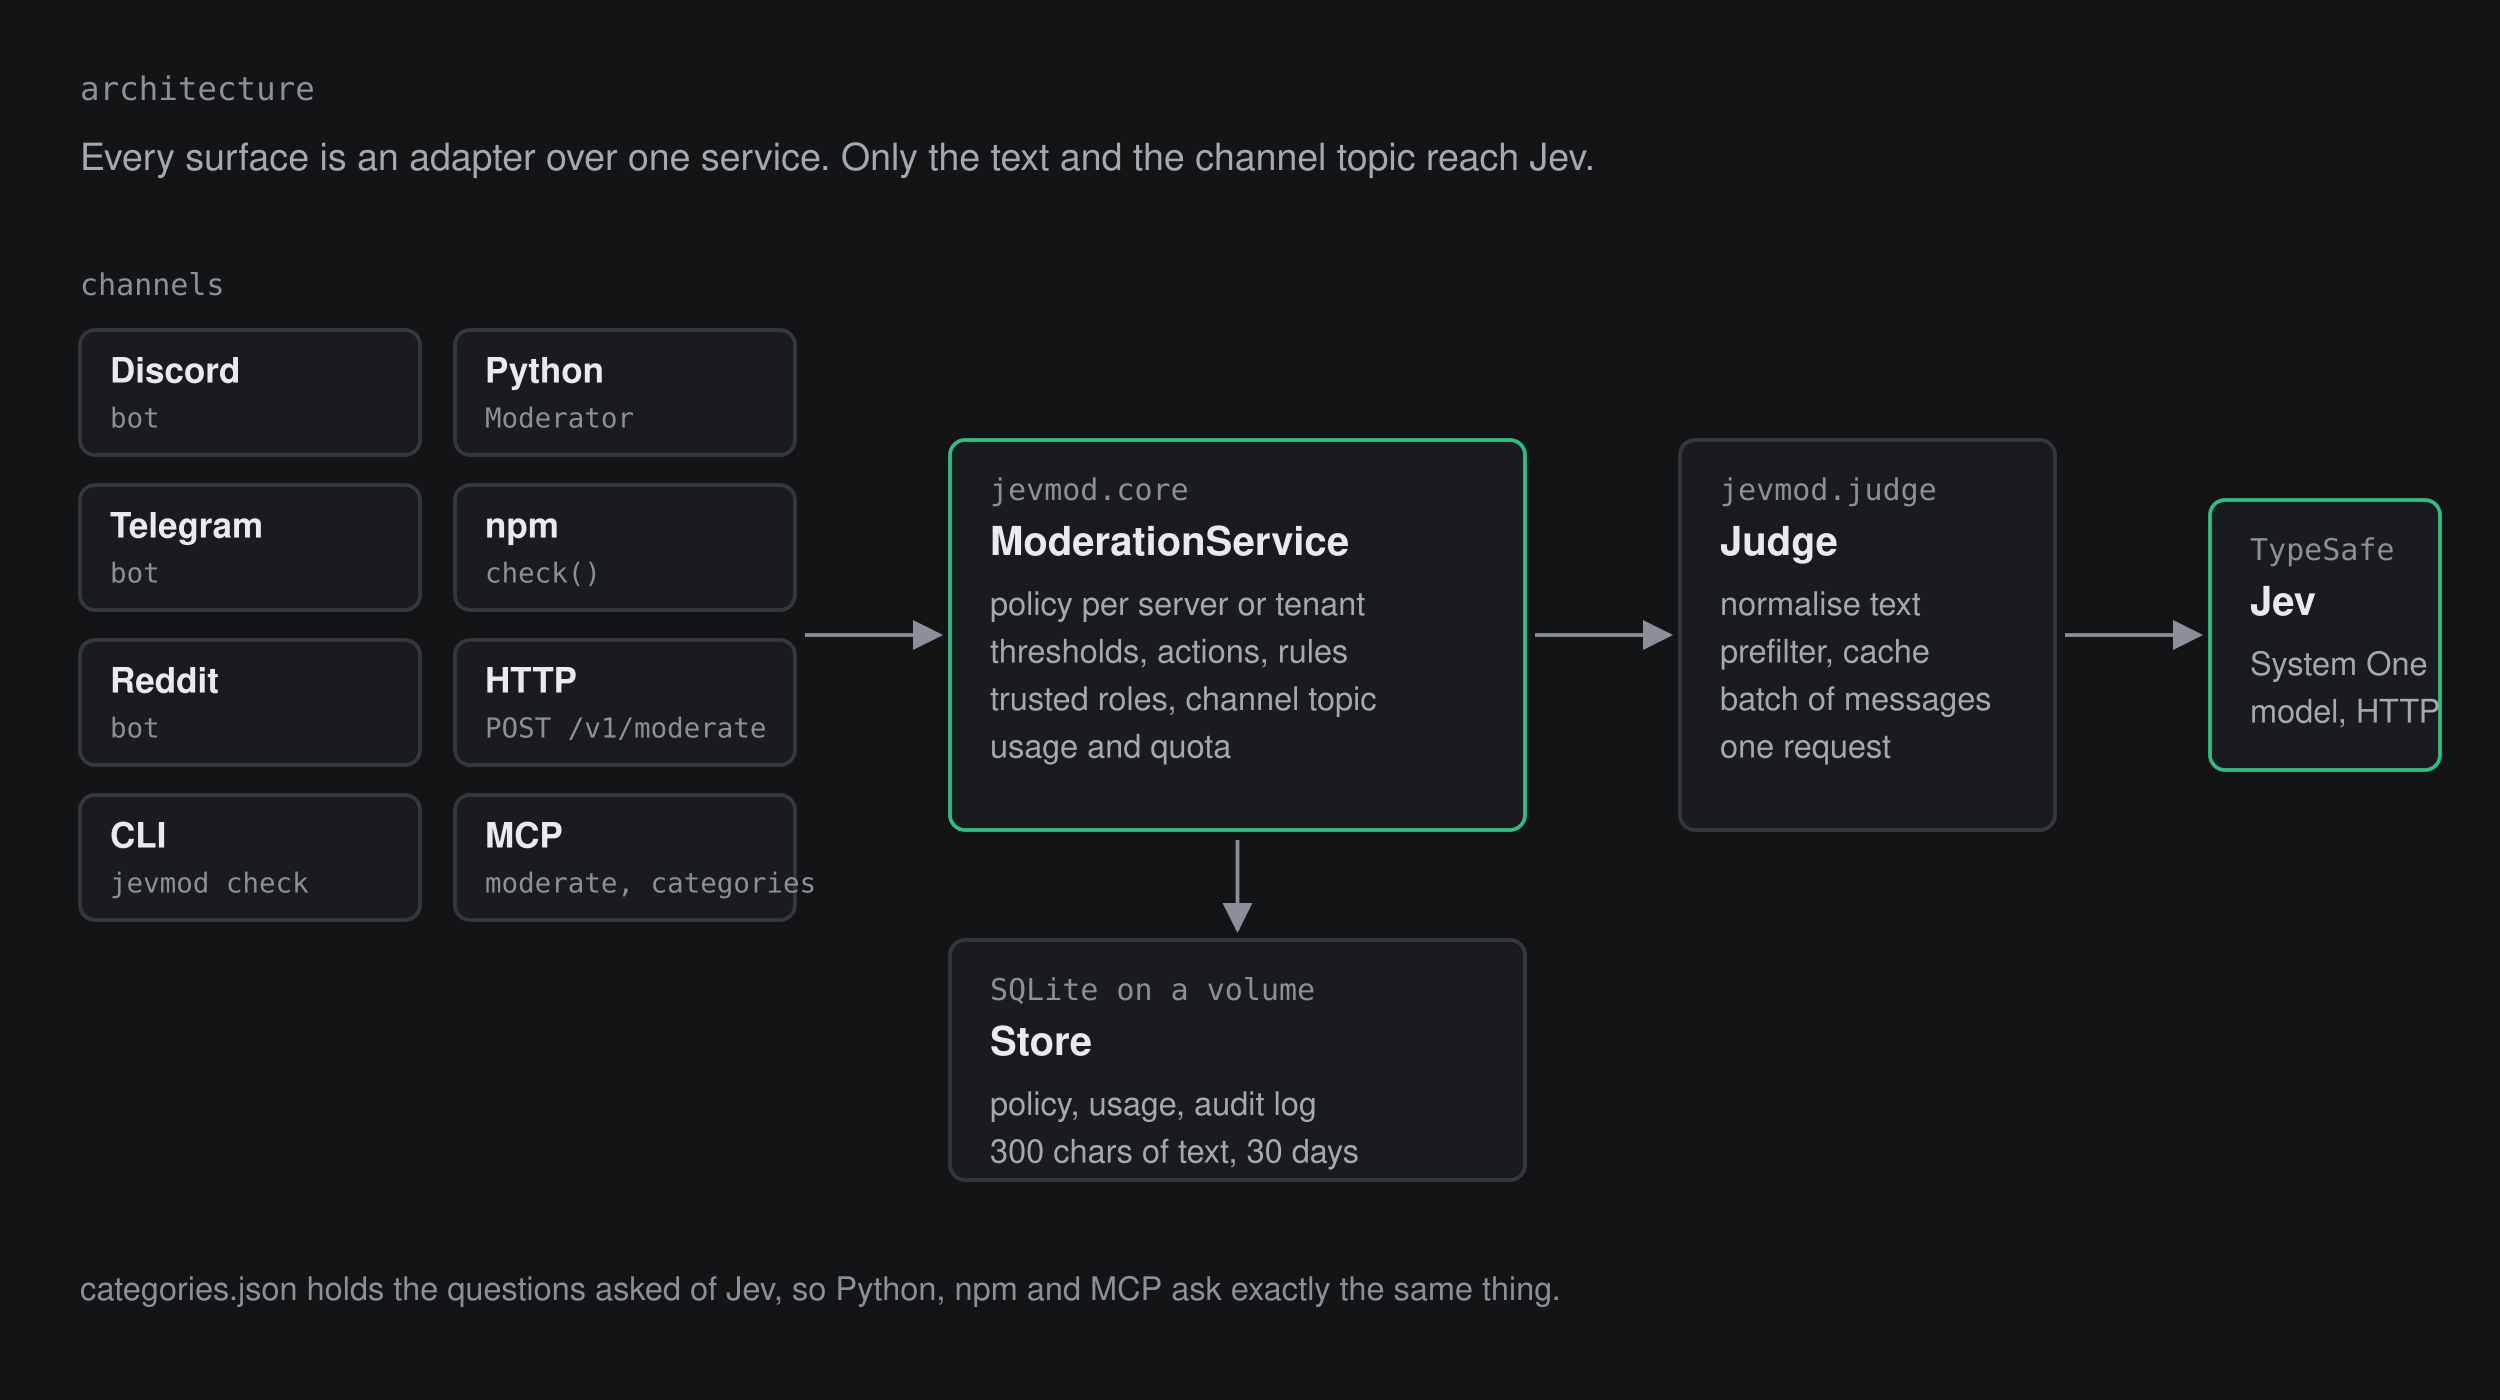
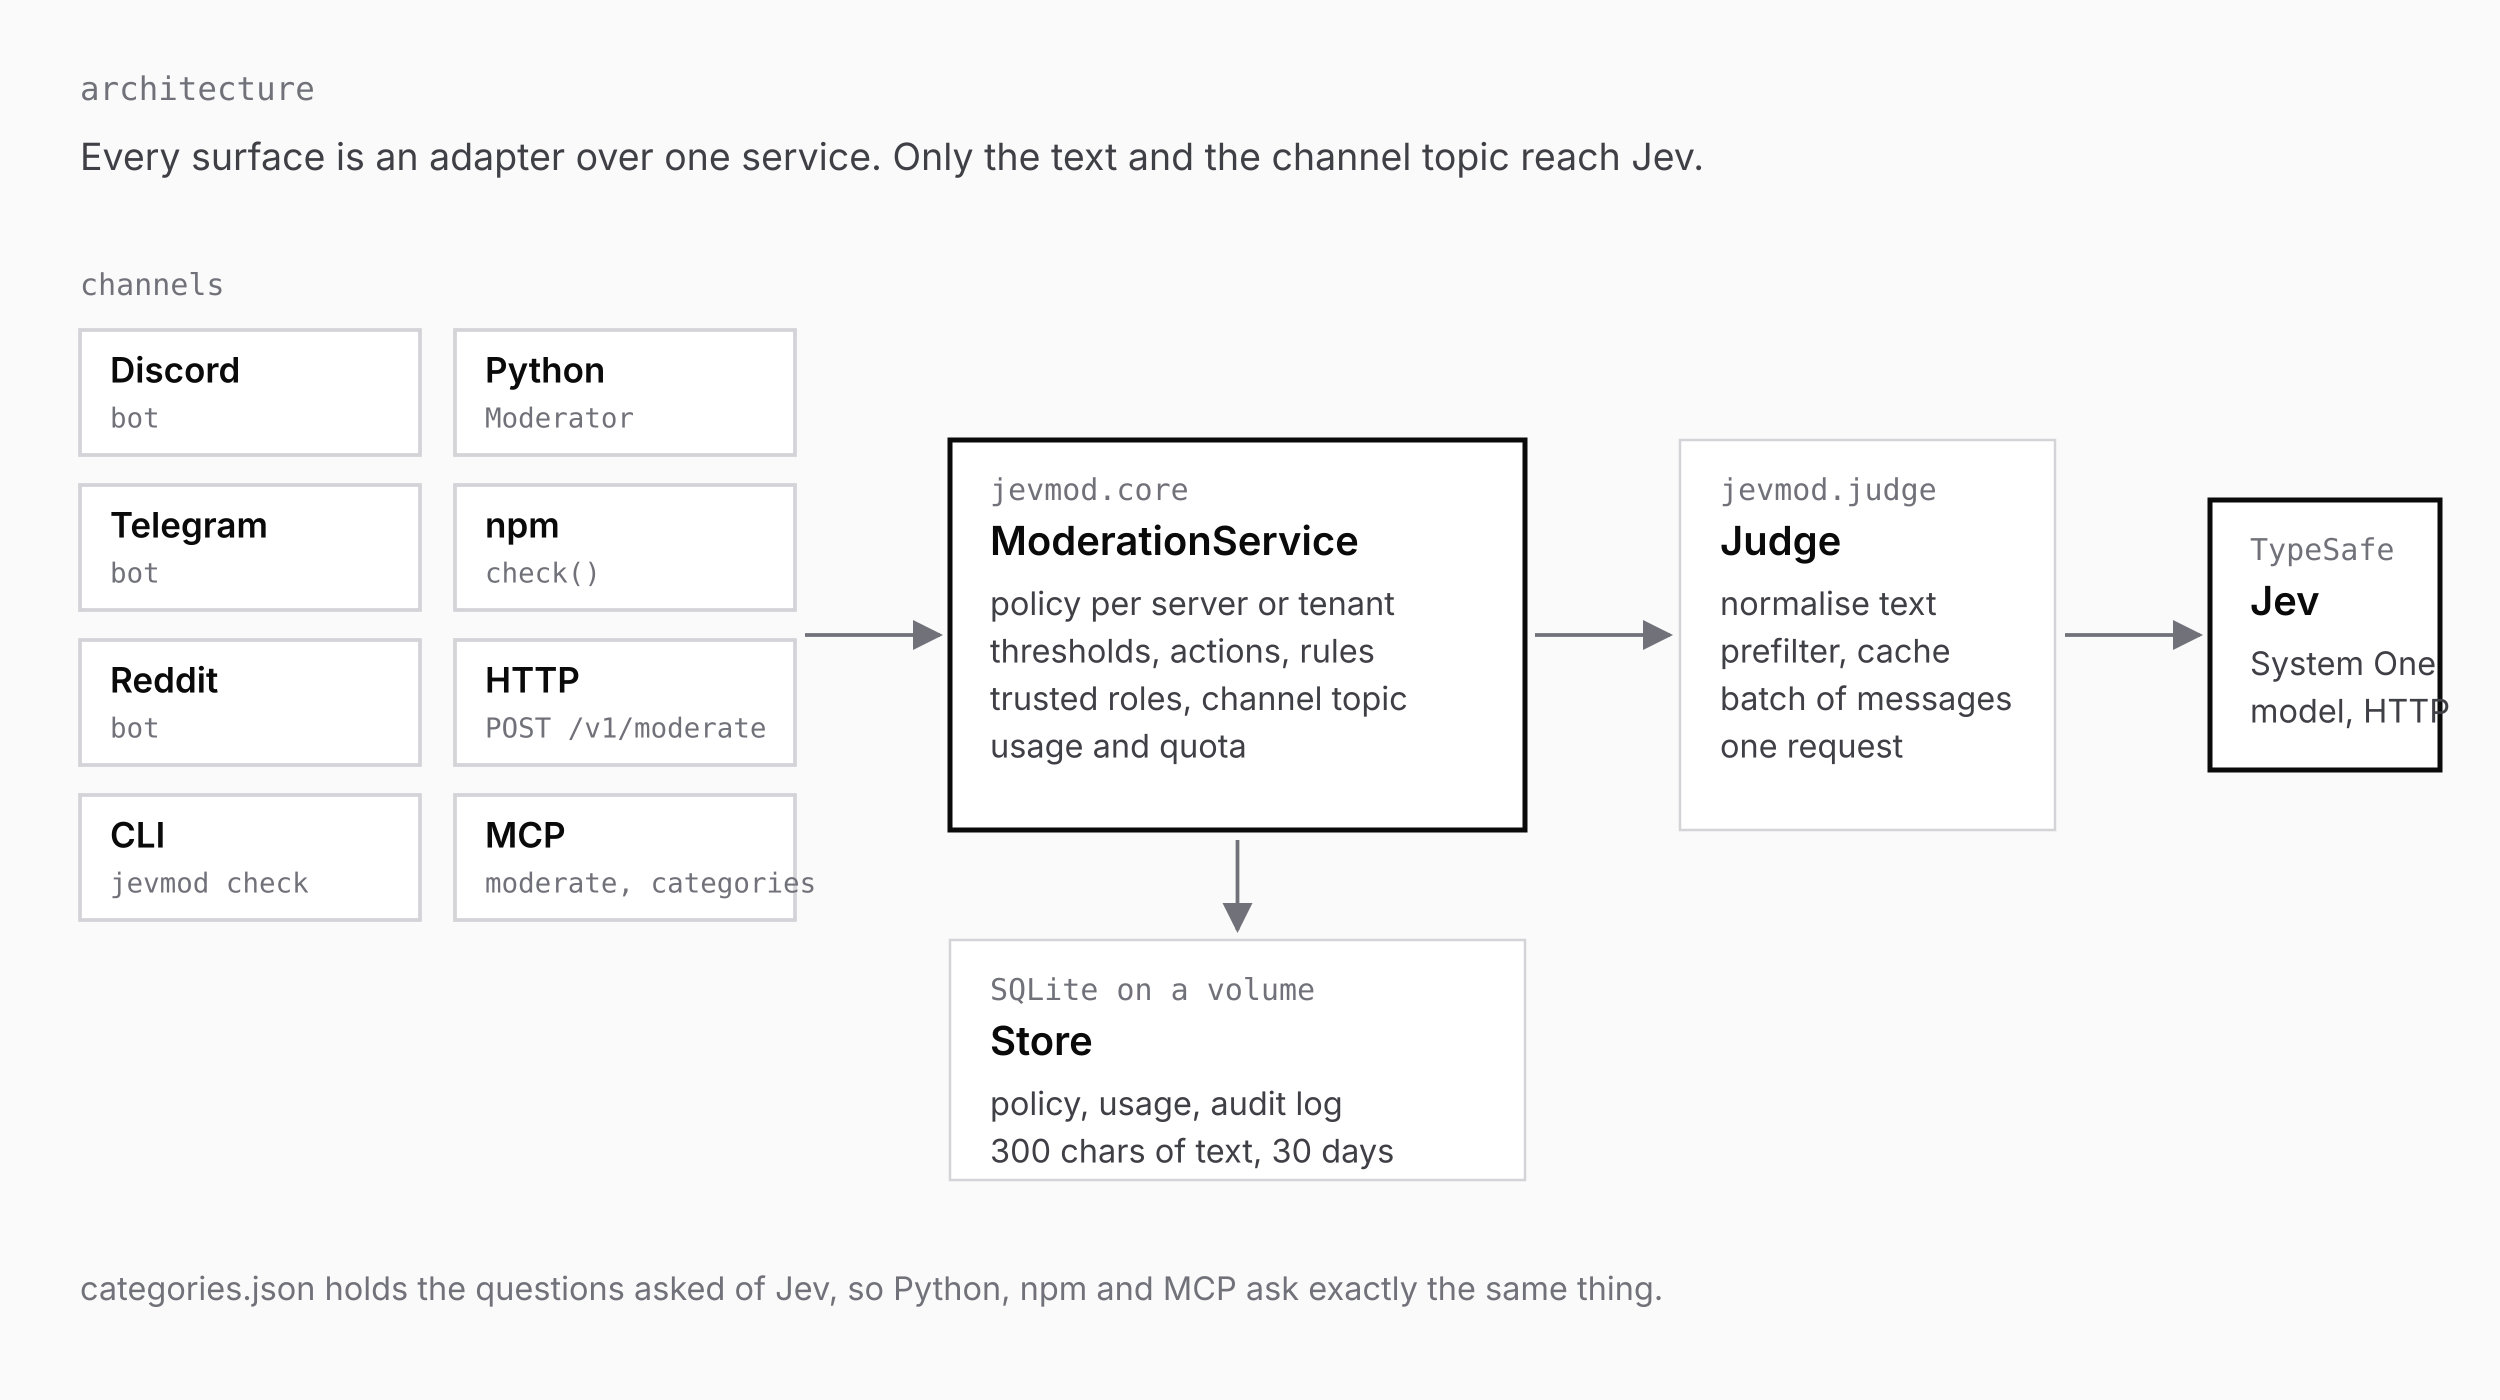
- <svg xmlns="http://www.w3.org/2000/svg" viewBox="0 0 1000 560" width="1000" height="560" font-family="Geist, 'Segoe UI', Helvetica, Arial, sans-serif" role="img" aria-label="jevmod architecture: channels, ModerationService, Judge, Jev, and the local store">
+ <svg xmlns="http://www.w3.org/2000/svg" viewBox="0 0 1000 560" width="1000" height="560" font-family="Inter, 'Segoe UI', Helvetica, Arial, sans-serif" role="img" aria-label="jevmod architecture: channels, ModerationService, Judge, Jev, and the local store">
  <defs>
    <marker id="arrow" viewBox="0 0 10 10" refX="9" refY="5" markerWidth="8" markerHeight="8" orient="auto-start-reverse">
-       <path d="M0,0 L10,5 L0,10 z" fill="#8a9099" />
+       <path d="M0,0 L10,5 L0,10 z" fill="#71717A" />
    </marker>
    <marker id="arrow-accent" viewBox="0 0 10 10" refX="9" refY="5" markerWidth="8" markerHeight="8" orient="auto-start-reverse">
-       <path d="M0,0 L10,5 L0,10 z" fill="#2fbf83" />
+       <path d="M0,0 L10,5 L0,10 z" fill="#0A0A0A" />
    </marker>
  </defs>
-   <rect width="1000" height="560" fill="#131416" />
-   <text x="32" y="40" font-family="'Geist Mono', Consolas, 'SF Mono', Menlo, monospace" font-size="13" font-weight="400" fill="#8a9099" text-anchor="start">architecture</text>
-   <text x="32" y="68" font-family="Geist, 'Segoe UI', Helvetica, Arial, sans-serif" font-size="15" font-weight="400" fill="#a3a8b1" text-anchor="start">Every surface is an adapter over one service. Only the text and the channel topic reach Jev.</text>
-   <text x="32" y="118" font-family="'Geist Mono', Consolas, 'SF Mono', Menlo, monospace" font-size="12" font-weight="400" fill="#8a9099" text-anchor="start">channels</text>
-   <rect x="32" y="132" width="136" height="50" rx="6" fill="#191b1e" stroke="#34383e" stroke-width="1.5" />
-   <text x="44" y="153" font-family="Geist, 'Segoe UI', Helvetica, Arial, sans-serif" font-size="14" font-weight="600" fill="#e8eaed" text-anchor="start">Discord</text>
-   <text x="44" y="171" font-family="'Geist Mono', Consolas, 'SF Mono', Menlo, monospace" font-size="11" font-weight="400" fill="#8a9099" text-anchor="start">bot</text>
-   <rect x="32" y="194" width="136" height="50" rx="6" fill="#191b1e" stroke="#34383e" stroke-width="1.5" />
-   <text x="44" y="215" font-family="Geist, 'Segoe UI', Helvetica, Arial, sans-serif" font-size="14" font-weight="600" fill="#e8eaed" text-anchor="start">Telegram</text>
-   <text x="44" y="233" font-family="'Geist Mono', Consolas, 'SF Mono', Menlo, monospace" font-size="11" font-weight="400" fill="#8a9099" text-anchor="start">bot</text>
-   <rect x="32" y="256" width="136" height="50" rx="6" fill="#191b1e" stroke="#34383e" stroke-width="1.5" />
-   <text x="44" y="277" font-family="Geist, 'Segoe UI', Helvetica, Arial, sans-serif" font-size="14" font-weight="600" fill="#e8eaed" text-anchor="start">Reddit</text>
-   <text x="44" y="295" font-family="'Geist Mono', Consolas, 'SF Mono', Menlo, monospace" font-size="11" font-weight="400" fill="#8a9099" text-anchor="start">bot</text>
-   <rect x="32" y="318" width="136" height="50" rx="6" fill="#191b1e" stroke="#34383e" stroke-width="1.5" />
-   <text x="44" y="339" font-family="Geist, 'Segoe UI', Helvetica, Arial, sans-serif" font-size="14" font-weight="600" fill="#e8eaed" text-anchor="start">CLI</text>
-   <text x="44" y="357" font-family="'Geist Mono', Consolas, 'SF Mono', Menlo, monospace" font-size="11" font-weight="400" fill="#8a9099" text-anchor="start">jevmod check</text>
-   <rect x="182" y="132" width="136" height="50" rx="6" fill="#191b1e" stroke="#34383e" stroke-width="1.5" />
-   <text x="194" y="153" font-family="Geist, 'Segoe UI', Helvetica, Arial, sans-serif" font-size="14" font-weight="600" fill="#e8eaed" text-anchor="start">Python</text>
-   <text x="194" y="171" font-family="'Geist Mono', Consolas, 'SF Mono', Menlo, monospace" font-size="11" font-weight="400" fill="#8a9099" text-anchor="start">Moderator</text>
-   <rect x="182" y="194" width="136" height="50" rx="6" fill="#191b1e" stroke="#34383e" stroke-width="1.5" />
-   <text x="194" y="215" font-family="Geist, 'Segoe UI', Helvetica, Arial, sans-serif" font-size="14" font-weight="600" fill="#e8eaed" text-anchor="start">npm</text>
-   <text x="194" y="233" font-family="'Geist Mono', Consolas, 'SF Mono', Menlo, monospace" font-size="11" font-weight="400" fill="#8a9099" text-anchor="start">check()</text>
-   <rect x="182" y="256" width="136" height="50" rx="6" fill="#191b1e" stroke="#34383e" stroke-width="1.5" />
-   <text x="194" y="277" font-family="Geist, 'Segoe UI', Helvetica, Arial, sans-serif" font-size="14" font-weight="600" fill="#e8eaed" text-anchor="start">HTTP</text>
-   <text x="194" y="295" font-family="'Geist Mono', Consolas, 'SF Mono', Menlo, monospace" font-size="11" font-weight="400" fill="#8a9099" text-anchor="start">POST /v1/moderate</text>
-   <rect x="182" y="318" width="136" height="50" rx="6" fill="#191b1e" stroke="#34383e" stroke-width="1.5" />
-   <text x="194" y="339" font-family="Geist, 'Segoe UI', Helvetica, Arial, sans-serif" font-size="14" font-weight="600" fill="#e8eaed" text-anchor="start">MCP</text>
-   <text x="194" y="357" font-family="'Geist Mono', Consolas, 'SF Mono', Menlo, monospace" font-size="11" font-weight="400" fill="#8a9099" text-anchor="start">moderate, categories</text>
-   <line x1="322" y1="254" x2="376" y2="254" stroke="#8a9099" stroke-width="1.5" marker-end="url(#arrow)" />
-   <rect x="380" y="176" width="230" height="156" rx="6" fill="#191b1e" stroke="#2fbf83" stroke-width="1.5" />
-   <text x="396" y="200" font-family="'Geist Mono', Consolas, 'SF Mono', Menlo, monospace" font-size="12" font-weight="400" fill="#8a9099" text-anchor="start">jevmod.core</text>
-   <text x="396" y="222" font-family="Geist, 'Segoe UI', Helvetica, Arial, sans-serif" font-size="16" font-weight="600" fill="#e8eaed" text-anchor="start">ModerationService</text>
-   <text x="396" y="246" font-family="Geist, 'Segoe UI', Helvetica, Arial, sans-serif" font-size="13" font-weight="400" fill="#a3a8b1" text-anchor="start">policy per server or tenant</text>
-   <text x="396" y="265" font-family="Geist, 'Segoe UI', Helvetica, Arial, sans-serif" font-size="13" font-weight="400" fill="#a3a8b1" text-anchor="start">thresholds, actions, rules</text>
-   <text x="396" y="284" font-family="Geist, 'Segoe UI', Helvetica, Arial, sans-serif" font-size="13" font-weight="400" fill="#a3a8b1" text-anchor="start">trusted roles, channel topic</text>
-   <text x="396" y="303" font-family="Geist, 'Segoe UI', Helvetica, Arial, sans-serif" font-size="13" font-weight="400" fill="#a3a8b1" text-anchor="start">usage and quota</text>
-   <line x1="614" y1="254" x2="668" y2="254" stroke="#8a9099" stroke-width="1.5" marker-end="url(#arrow)" />
-   <rect x="672" y="176" width="150" height="156" rx="6" fill="#191b1e" stroke="#34383e" stroke-width="1.5" />
-   <text x="688" y="200" font-family="'Geist Mono', Consolas, 'SF Mono', Menlo, monospace" font-size="12" font-weight="400" fill="#8a9099" text-anchor="start">jevmod.judge</text>
-   <text x="688" y="222" font-family="Geist, 'Segoe UI', Helvetica, Arial, sans-serif" font-size="16" font-weight="600" fill="#e8eaed" text-anchor="start">Judge</text>
-   <text x="688" y="246" font-family="Geist, 'Segoe UI', Helvetica, Arial, sans-serif" font-size="13" font-weight="400" fill="#a3a8b1" text-anchor="start">normalise text</text>
-   <text x="688" y="265" font-family="Geist, 'Segoe UI', Helvetica, Arial, sans-serif" font-size="13" font-weight="400" fill="#a3a8b1" text-anchor="start">prefilter, cache</text>
-   <text x="688" y="284" font-family="Geist, 'Segoe UI', Helvetica, Arial, sans-serif" font-size="13" font-weight="400" fill="#a3a8b1" text-anchor="start">batch of messages</text>
-   <text x="688" y="303" font-family="Geist, 'Segoe UI', Helvetica, Arial, sans-serif" font-size="13" font-weight="400" fill="#a3a8b1" text-anchor="start">one request</text>
-   <line x1="826" y1="254" x2="880" y2="254" stroke="#8a9099" stroke-width="1.5" marker-end="url(#arrow)" />
-   <rect x="884" y="200" width="92" height="108" rx="6" fill="#191b1e" stroke="#2fbf83" stroke-width="1.5" />
-   <text x="900" y="224" font-family="'Geist Mono', Consolas, 'SF Mono', Menlo, monospace" font-size="12" font-weight="400" fill="#8a9099" text-anchor="start">TypeSafe</text>
-   <text x="900" y="246" font-family="Geist, 'Segoe UI', Helvetica, Arial, sans-serif" font-size="16" font-weight="600" fill="#e8eaed" text-anchor="start">Jev</text>
-   <text x="900" y="270" font-family="Geist, 'Segoe UI', Helvetica, Arial, sans-serif" font-size="13" font-weight="400" fill="#a3a8b1" text-anchor="start">System One</text>
-   <text x="900" y="289" font-family="Geist, 'Segoe UI', Helvetica, Arial, sans-serif" font-size="13" font-weight="400" fill="#a3a8b1" text-anchor="start">model, HTTP</text>
-   <path d="M495,336 L495,372" fill="none" stroke="#8a9099" stroke-width="1.5" marker-end="url(#arrow)" />
-   <rect x="380" y="376" width="230" height="96" rx="6" fill="#191b1e" stroke="#34383e" stroke-width="1.5" />
-   <text x="396" y="400" font-family="'Geist Mono', Consolas, 'SF Mono', Menlo, monospace" font-size="12" font-weight="400" fill="#8a9099" text-anchor="start">SQLite on a volume</text>
-   <text x="396" y="422" font-family="Geist, 'Segoe UI', Helvetica, Arial, sans-serif" font-size="16" font-weight="600" fill="#e8eaed" text-anchor="start">Store</text>
-   <text x="396" y="446" font-family="Geist, 'Segoe UI', Helvetica, Arial, sans-serif" font-size="13" font-weight="400" fill="#a3a8b1" text-anchor="start">policy, usage, audit log</text>
-   <text x="396" y="465" font-family="Geist, 'Segoe UI', Helvetica, Arial, sans-serif" font-size="13" font-weight="400" fill="#a3a8b1" text-anchor="start">300 chars of text, 30 days</text>
-   <text x="32" y="520" font-family="Geist, 'Segoe UI', Helvetica, Arial, sans-serif" font-size="13" font-weight="400" fill="#8a9099" text-anchor="start">categories.json holds the questions asked of Jev, so Python, npm and MCP ask exactly the same thing.</text>
+   <rect width="1000" height="560" fill="#FAFAFA" />
+   <text x="32" y="40" font-family="'IBM Plex Mono', Consolas, 'SF Mono', Menlo, monospace" font-size="13" font-weight="400" fill="#71717A" text-anchor="start">architecture</text>
+   <text x="32" y="68" font-family="Inter, 'Segoe UI', Helvetica, Arial, sans-serif" font-size="15" font-weight="400" fill="#3F3F46" text-anchor="start">Every surface is an adapter over one service. Only the text and the channel topic reach Jev.</text>
+   <text x="32" y="118" font-family="'IBM Plex Mono', Consolas, 'SF Mono', Menlo, monospace" font-size="12" font-weight="400" fill="#71717A" text-anchor="start">channels</text>
+   <rect x="32" y="132" width="136" height="50" rx="0" fill="#FFFFFF" stroke="#D4D4D8" stroke-width="1.5" />
+   <text x="44" y="153" font-family="Inter, 'Segoe UI', Helvetica, Arial, sans-serif" font-size="14" font-weight="600" fill="#0A0A0A" text-anchor="start">Discord</text>
+   <text x="44" y="171" font-family="'IBM Plex Mono', Consolas, 'SF Mono', Menlo, monospace" font-size="11" font-weight="400" fill="#71717A" text-anchor="start">bot</text>
+   <rect x="32" y="194" width="136" height="50" rx="0" fill="#FFFFFF" stroke="#D4D4D8" stroke-width="1.5" />
+   <text x="44" y="215" font-family="Inter, 'Segoe UI', Helvetica, Arial, sans-serif" font-size="14" font-weight="600" fill="#0A0A0A" text-anchor="start">Telegram</text>
+   <text x="44" y="233" font-family="'IBM Plex Mono', Consolas, 'SF Mono', Menlo, monospace" font-size="11" font-weight="400" fill="#71717A" text-anchor="start">bot</text>
+   <rect x="32" y="256" width="136" height="50" rx="0" fill="#FFFFFF" stroke="#D4D4D8" stroke-width="1.5" />
+   <text x="44" y="277" font-family="Inter, 'Segoe UI', Helvetica, Arial, sans-serif" font-size="14" font-weight="600" fill="#0A0A0A" text-anchor="start">Reddit</text>
+   <text x="44" y="295" font-family="'IBM Plex Mono', Consolas, 'SF Mono', Menlo, monospace" font-size="11" font-weight="400" fill="#71717A" text-anchor="start">bot</text>
+   <rect x="32" y="318" width="136" height="50" rx="0" fill="#FFFFFF" stroke="#D4D4D8" stroke-width="1.5" />
+   <text x="44" y="339" font-family="Inter, 'Segoe UI', Helvetica, Arial, sans-serif" font-size="14" font-weight="600" fill="#0A0A0A" text-anchor="start">CLI</text>
+   <text x="44" y="357" font-family="'IBM Plex Mono', Consolas, 'SF Mono', Menlo, monospace" font-size="11" font-weight="400" fill="#71717A" text-anchor="start">jevmod check</text>
+   <rect x="182" y="132" width="136" height="50" rx="0" fill="#FFFFFF" stroke="#D4D4D8" stroke-width="1.5" />
+   <text x="194" y="153" font-family="Inter, 'Segoe UI', Helvetica, Arial, sans-serif" font-size="14" font-weight="600" fill="#0A0A0A" text-anchor="start">Python</text>
+   <text x="194" y="171" font-family="'IBM Plex Mono', Consolas, 'SF Mono', Menlo, monospace" font-size="11" font-weight="400" fill="#71717A" text-anchor="start">Moderator</text>
+   <rect x="182" y="194" width="136" height="50" rx="0" fill="#FFFFFF" stroke="#D4D4D8" stroke-width="1.5" />
+   <text x="194" y="215" font-family="Inter, 'Segoe UI', Helvetica, Arial, sans-serif" font-size="14" font-weight="600" fill="#0A0A0A" text-anchor="start">npm</text>
+   <text x="194" y="233" font-family="'IBM Plex Mono', Consolas, 'SF Mono', Menlo, monospace" font-size="11" font-weight="400" fill="#71717A" text-anchor="start">check()</text>
+   <rect x="182" y="256" width="136" height="50" rx="0" fill="#FFFFFF" stroke="#D4D4D8" stroke-width="1.5" />
+   <text x="194" y="277" font-family="Inter, 'Segoe UI', Helvetica, Arial, sans-serif" font-size="14" font-weight="600" fill="#0A0A0A" text-anchor="start">HTTP</text>
+   <text x="194" y="295" font-family="'IBM Plex Mono', Consolas, 'SF Mono', Menlo, monospace" font-size="11" font-weight="400" fill="#71717A" text-anchor="start">POST /v1/moderate</text>
+   <rect x="182" y="318" width="136" height="50" rx="0" fill="#FFFFFF" stroke="#D4D4D8" stroke-width="1.5" />
+   <text x="194" y="339" font-family="Inter, 'Segoe UI', Helvetica, Arial, sans-serif" font-size="14" font-weight="600" fill="#0A0A0A" text-anchor="start">MCP</text>
+   <text x="194" y="357" font-family="'IBM Plex Mono', Consolas, 'SF Mono', Menlo, monospace" font-size="11" font-weight="400" fill="#71717A" text-anchor="start">moderate, categories</text>
+   <line x1="322" y1="254" x2="376" y2="254" stroke="#71717A" stroke-width="1.5" marker-end="url(#arrow)" />
+   <rect x="380" y="176" width="230" height="156" rx="0" fill="#FFFFFF" stroke="#0A0A0A" stroke-width="2" />
+   <text x="396" y="200" font-family="'IBM Plex Mono', Consolas, 'SF Mono', Menlo, monospace" font-size="12" font-weight="400" fill="#71717A" text-anchor="start">jevmod.core</text>
+   <text x="396" y="222" font-family="Inter, 'Segoe UI', Helvetica, Arial, sans-serif" font-size="16" font-weight="600" fill="#0A0A0A" text-anchor="start">ModerationService</text>
+   <text x="396" y="246" font-family="Inter, 'Segoe UI', Helvetica, Arial, sans-serif" font-size="13" font-weight="400" fill="#3F3F46" text-anchor="start">policy per server or tenant</text>
+   <text x="396" y="265" font-family="Inter, 'Segoe UI', Helvetica, Arial, sans-serif" font-size="13" font-weight="400" fill="#3F3F46" text-anchor="start">thresholds, actions, rules</text>
+   <text x="396" y="284" font-family="Inter, 'Segoe UI', Helvetica, Arial, sans-serif" font-size="13" font-weight="400" fill="#3F3F46" text-anchor="start">trusted roles, channel topic</text>
+   <text x="396" y="303" font-family="Inter, 'Segoe UI', Helvetica, Arial, sans-serif" font-size="13" font-weight="400" fill="#3F3F46" text-anchor="start">usage and quota</text>
+   <line x1="614" y1="254" x2="668" y2="254" stroke="#71717A" stroke-width="1.5" marker-end="url(#arrow)" />
+   <rect x="672" y="176" width="150" height="156" rx="0" fill="#FFFFFF" stroke="#D4D4D8" stroke-width="1" />
+   <text x="688" y="200" font-family="'IBM Plex Mono', Consolas, 'SF Mono', Menlo, monospace" font-size="12" font-weight="400" fill="#71717A" text-anchor="start">jevmod.judge</text>
+   <text x="688" y="222" font-family="Inter, 'Segoe UI', Helvetica, Arial, sans-serif" font-size="16" font-weight="600" fill="#0A0A0A" text-anchor="start">Judge</text>
+   <text x="688" y="246" font-family="Inter, 'Segoe UI', Helvetica, Arial, sans-serif" font-size="13" font-weight="400" fill="#3F3F46" text-anchor="start">normalise text</text>
+   <text x="688" y="265" font-family="Inter, 'Segoe UI', Helvetica, Arial, sans-serif" font-size="13" font-weight="400" fill="#3F3F46" text-anchor="start">prefilter, cache</text>
+   <text x="688" y="284" font-family="Inter, 'Segoe UI', Helvetica, Arial, sans-serif" font-size="13" font-weight="400" fill="#3F3F46" text-anchor="start">batch of messages</text>
+   <text x="688" y="303" font-family="Inter, 'Segoe UI', Helvetica, Arial, sans-serif" font-size="13" font-weight="400" fill="#3F3F46" text-anchor="start">one request</text>
+   <line x1="826" y1="254" x2="880" y2="254" stroke="#71717A" stroke-width="1.5" marker-end="url(#arrow)" />
+   <rect x="884" y="200" width="92" height="108" rx="0" fill="#FFFFFF" stroke="#0A0A0A" stroke-width="2" />
+   <text x="900" y="224" font-family="'IBM Plex Mono', Consolas, 'SF Mono', Menlo, monospace" font-size="12" font-weight="400" fill="#71717A" text-anchor="start">TypeSafe</text>
+   <text x="900" y="246" font-family="Inter, 'Segoe UI', Helvetica, Arial, sans-serif" font-size="16" font-weight="600" fill="#0A0A0A" text-anchor="start">Jev</text>
+   <text x="900" y="270" font-family="Inter, 'Segoe UI', Helvetica, Arial, sans-serif" font-size="13" font-weight="400" fill="#3F3F46" text-anchor="start">System One</text>
+   <text x="900" y="289" font-family="Inter, 'Segoe UI', Helvetica, Arial, sans-serif" font-size="13" font-weight="400" fill="#3F3F46" text-anchor="start">model, HTTP</text>
+   <path d="M495,336 L495,372" fill="none" stroke="#71717A" stroke-width="1.5" marker-end="url(#arrow)" />
+   <rect x="380" y="376" width="230" height="96" rx="0" fill="#FFFFFF" stroke="#D4D4D8" stroke-width="1" />
+   <text x="396" y="400" font-family="'IBM Plex Mono', Consolas, 'SF Mono', Menlo, monospace" font-size="12" font-weight="400" fill="#71717A" text-anchor="start">SQLite on a volume</text>
+   <text x="396" y="422" font-family="Inter, 'Segoe UI', Helvetica, Arial, sans-serif" font-size="16" font-weight="600" fill="#0A0A0A" text-anchor="start">Store</text>
+   <text x="396" y="446" font-family="Inter, 'Segoe UI', Helvetica, Arial, sans-serif" font-size="13" font-weight="400" fill="#3F3F46" text-anchor="start">policy, usage, audit log</text>
+   <text x="396" y="465" font-family="Inter, 'Segoe UI', Helvetica, Arial, sans-serif" font-size="13" font-weight="400" fill="#3F3F46" text-anchor="start">300 chars of text, 30 days</text>
+   <text x="32" y="520" font-family="Inter, 'Segoe UI', Helvetica, Arial, sans-serif" font-size="13" font-weight="400" fill="#71717A" text-anchor="start">categories.json holds the questions asked of Jev, so Python, npm and MCP ask exactly the same thing.</text>
</svg>
